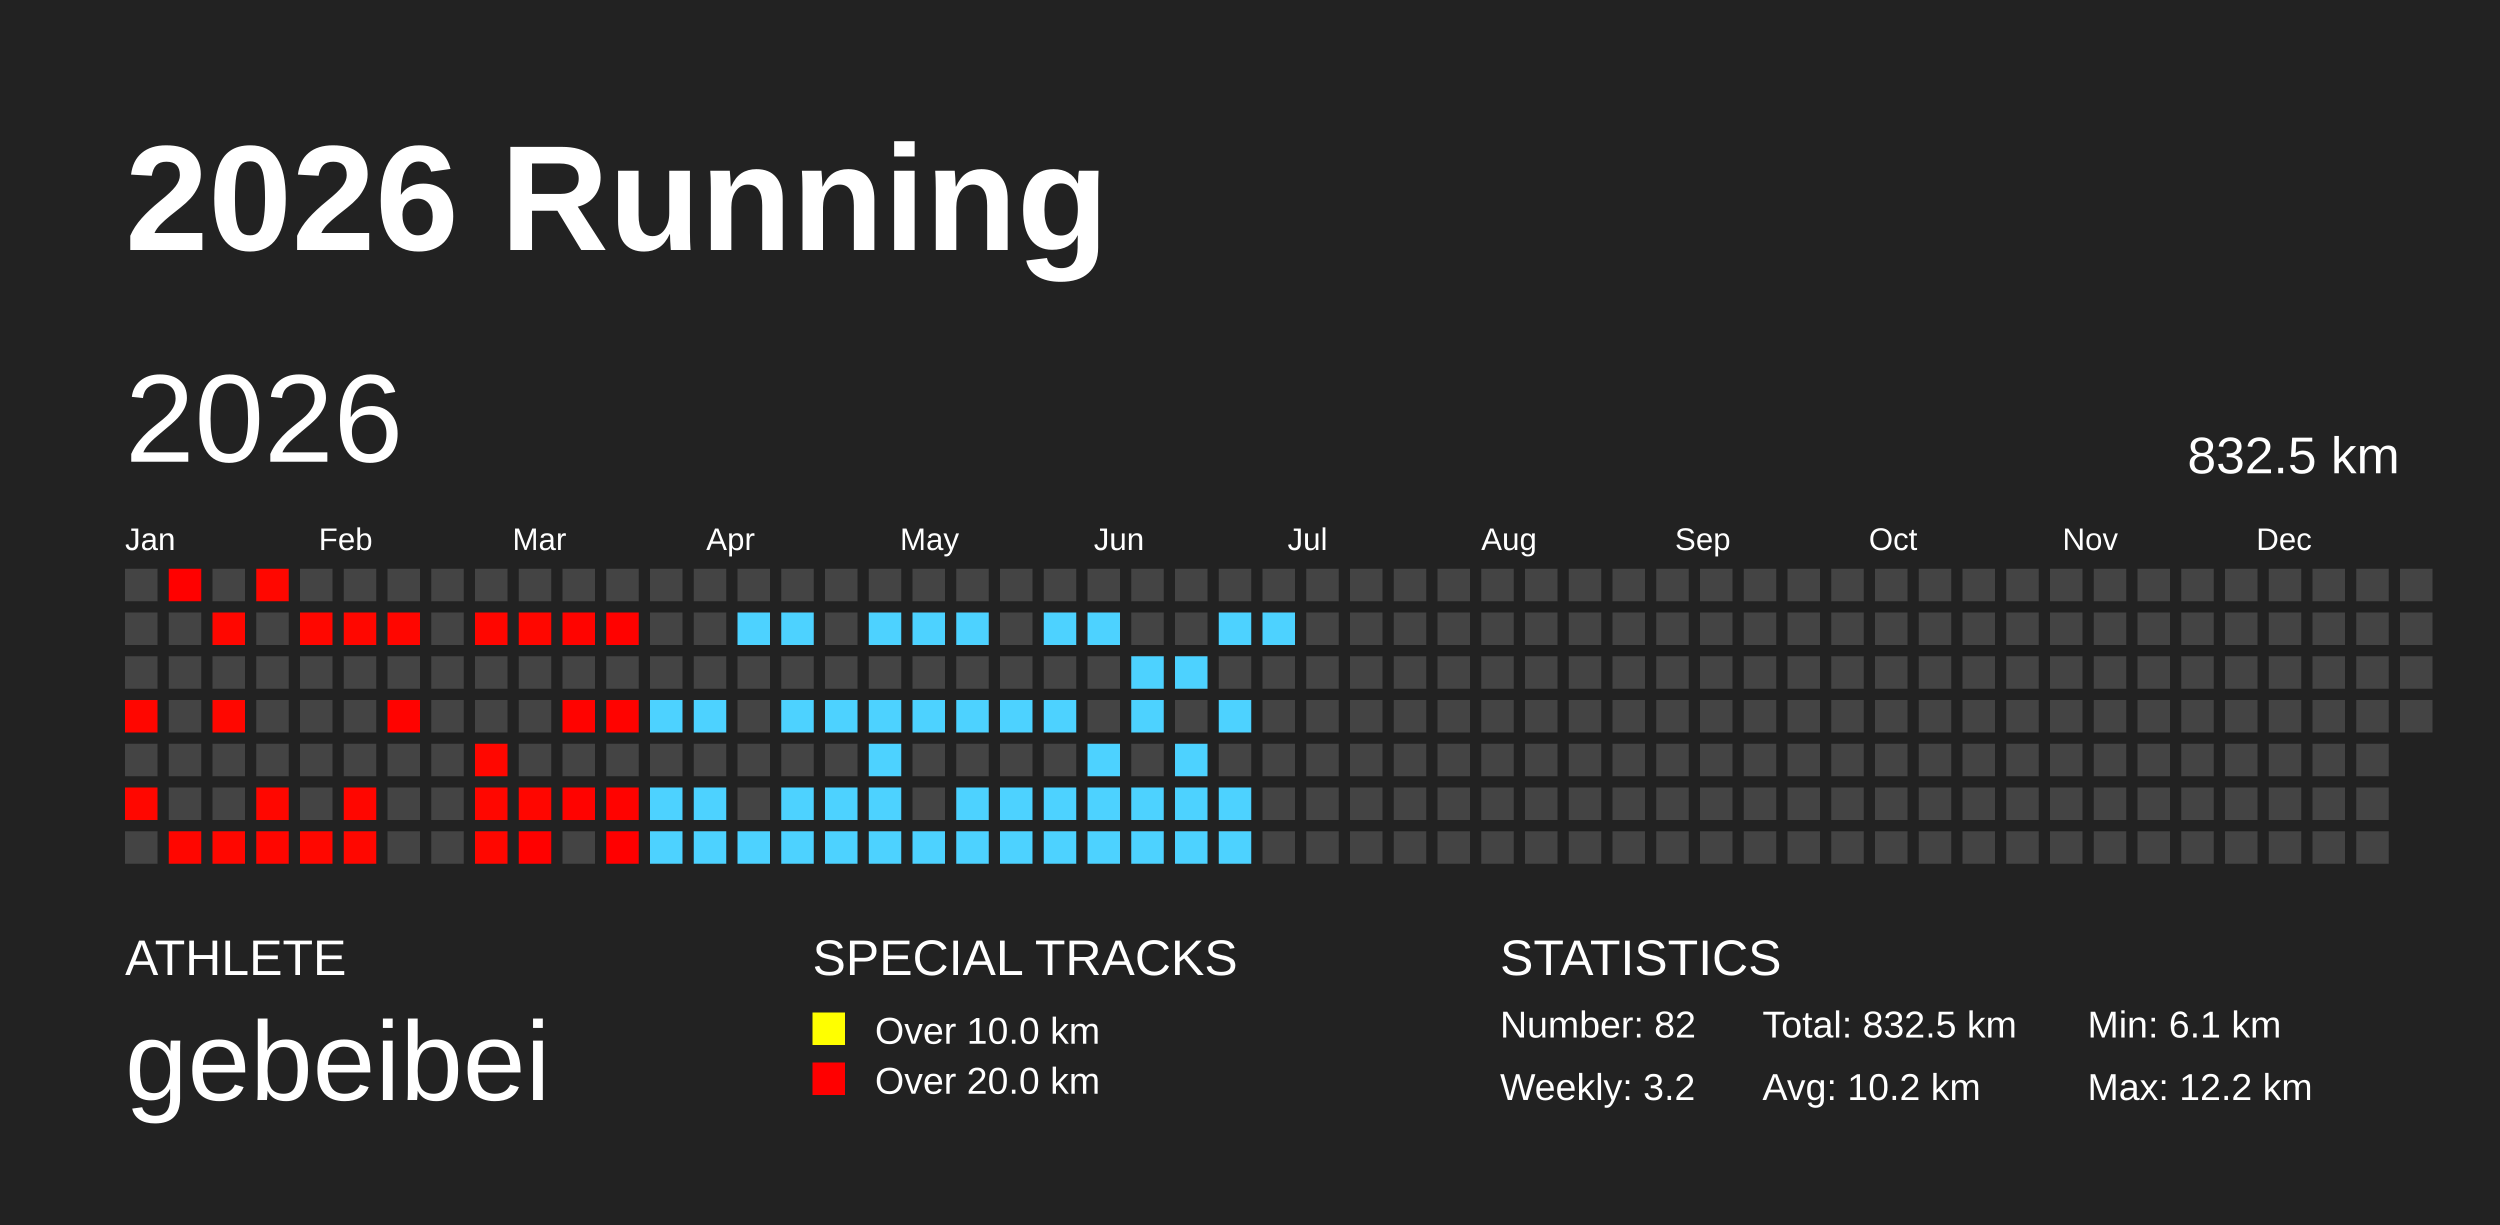
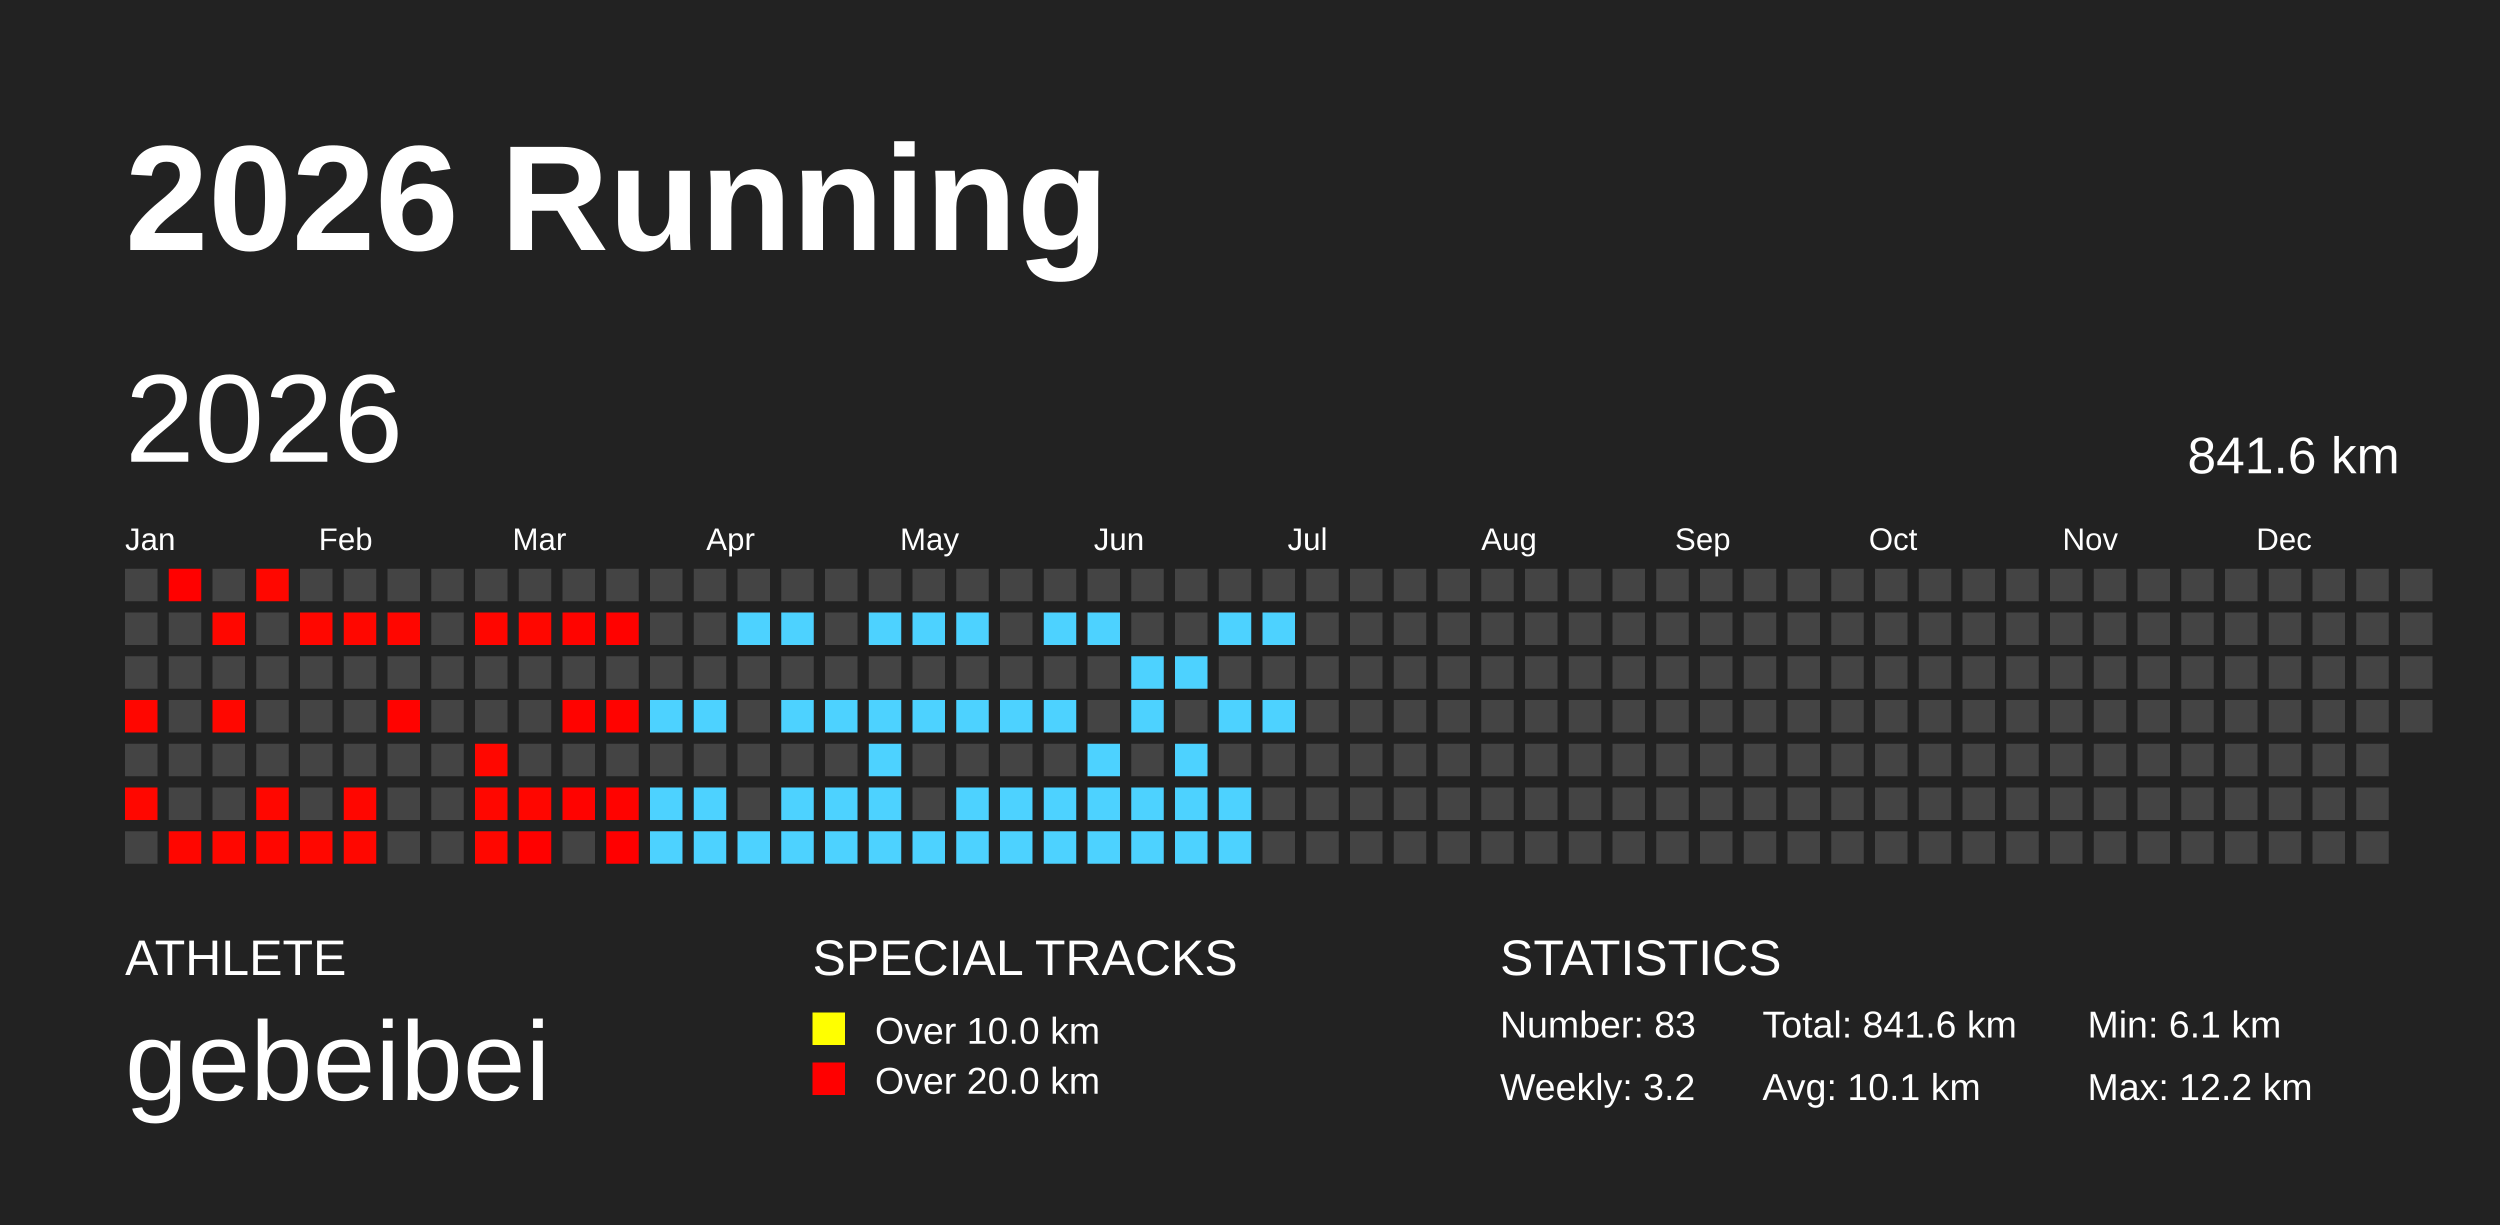
<svg xmlns="http://www.w3.org/2000/svg" baseProfile="full" height="98mm" version="1.1" viewBox="0,0,200,98" width="200mm">
  <defs />
  <rect fill="#222222" height="98" width="200" x="0" y="0" />
  <text fill="#FFFFFF" style="font-size:12px; font-family:Arial; font-weight:bold;" x="10" y="20">2026 Running</text>
  <text fill="#FFFFFF" style="font-size:4px; font-family:Arial" x="10" y="78">ATHLETE</text>
  <text fill="#FFFFFF" style="font-size:9px; font-family:Arial" x="10" y="88">gebeibei</text>
  <text fill="#FFFFFF" style="font-size:4px; font-family:Arial" x="65" y="78">SPECIAL TRACKS</text>
  <rect fill="yellow" height="2.6" width="2.6" x="65" y="81" />
  <text fill="#FFFFFF" style="font-size:3px; font-family:Arial" x="70" y="83.5">Over 10.0 km</text>
  <rect fill="red" height="2.6" width="2.6" x="65" y="85" />
  <text fill="#FFFFFF" style="font-size:3px; font-family:Arial" x="70" y="87.5">Over 20.0 km</text>
  <text fill="#FFFFFF" style="font-size:4px; font-family:Arial" x="120" y="78">STATISTICS</text>
-   <text fill="#FFFFFF" style="font-size:3px; font-family:Arial" x="120" y="83">Number: 82</text>
+   <text fill="#FFFFFF" style="font-size:3px; font-family:Arial" x="120" y="83">Number: 83</text>
  <text fill="#FFFFFF" style="font-size:3px; font-family:Arial" x="120" y="88">Weekly: 3.2</text>
-   <text fill="#FFFFFF" style="font-size:3px; font-family:Arial" x="141" y="83">Total: 832.5 km</text>
-   <text fill="#FFFFFF" style="font-size:3px; font-family:Arial" x="141" y="88">Avg: 10.2 km</text>
+   <text fill="#FFFFFF" style="font-size:3px; font-family:Arial" x="141" y="83">Total: 841.6 km</text>
+   <text fill="#FFFFFF" style="font-size:3px; font-family:Arial" x="141" y="88">Avg: 10.1 km</text>
  <text fill="#FFFFFF" style="font-size:3px; font-family:Arial" x="167" y="83">Min: 6.1 km</text>
  <text fill="#FFFFFF" style="font-size:3px; font-family:Arial" x="167" y="88">Max: 12.2 km</text>
  <text dominant-baseline="hanging" fill="#FFFFFF" style="font-size:10.0px; font-family:Arial;" x="10" y="30">2026</text>
-   <text dominant-baseline="hanging" fill="#FFFFFF" style="font-size:4.125px; font-family:Arial;" x="175" y="35">832.5 km</text>
+   <text dominant-baseline="hanging" fill="#FFFFFF" style="font-size:4.125px; font-family:Arial;" x="175" y="35">841.6 km</text>
  <text fill="#FFFFFF" style="font-size:2.5px; font-family:Arial" x="10.0" y="44">Jan</text>
  <text fill="#FFFFFF" style="font-size:2.5px; font-family:Arial" x="25.5" y="44">Feb</text>
  <text fill="#FFFFFF" style="font-size:2.5px; font-family:Arial" x="41.0" y="44">Mar</text>
  <text fill="#FFFFFF" style="font-size:2.5px; font-family:Arial" x="56.5" y="44">Apr</text>
  <text fill="#FFFFFF" style="font-size:2.5px; font-family:Arial" x="72.0" y="44">May</text>
  <text fill="#FFFFFF" style="font-size:2.5px; font-family:Arial" x="87.5" y="44">Jun</text>
  <text fill="#FFFFFF" style="font-size:2.5px; font-family:Arial" x="103.0" y="44">Jul</text>
  <text fill="#FFFFFF" style="font-size:2.5px; font-family:Arial" x="118.5" y="44">Aug</text>
  <text fill="#FFFFFF" style="font-size:2.5px; font-family:Arial" x="134.0" y="44">Sep</text>
  <text fill="#FFFFFF" style="font-size:2.5px; font-family:Arial" x="149.5" y="44">Oct</text>
  <text fill="#FFFFFF" style="font-size:2.5px; font-family:Arial" x="165.0" y="44">Nov</text>
  <text fill="#FFFFFF" style="font-size:2.5px; font-family:Arial" x="180.5" y="44">Dec</text>
  <rect fill="#444444" height="2.6" width="2.6" x="10.0" y="45.5" />
  <rect fill="#444444" height="2.6" width="2.6" x="10.0" y="49.0" />
  <rect fill="#444444" height="2.6" width="2.6" x="10.0" y="52.5" />
  <rect fill="#ff0600" height="2.6" width="2.6" x="10.0" y="56.0" />
  <rect fill="#444444" height="2.6" width="2.6" x="10.0" y="59.5" />
  <rect fill="#ff0700" height="2.6" width="2.6" x="10.0" y="63.0" />
  <rect fill="#444444" height="2.6" width="2.6" x="10.0" y="66.5" />
  <rect fill="#ff0100" height="2.6" width="2.6" x="13.5" y="45.5" />
  <rect fill="#444444" height="2.6" width="2.6" x="13.5" y="49.0" />
  <rect fill="#444444" height="2.6" width="2.6" x="13.5" y="52.5" />
  <rect fill="#444444" height="2.6" width="2.6" x="13.5" y="56.0" />
  <rect fill="#444444" height="2.6" width="2.6" x="13.5" y="59.5" />
  <rect fill="#444444" height="2.6" width="2.6" x="13.5" y="63.0" />
  <rect fill="#ff0600" height="2.6" width="2.6" x="13.5" y="66.5" />
  <rect fill="#444444" height="2.6" width="2.6" x="17.0" y="45.5" />
  <rect fill="#ff0700" height="2.6" width="2.6" x="17.0" y="49.0" />
  <rect fill="#444444" height="2.6" width="2.6" x="17.0" y="52.5" />
  <rect fill="#ff0700" height="2.6" width="2.6" x="17.0" y="56.0" />
  <rect fill="#444444" height="2.6" width="2.6" x="17.0" y="59.5" />
  <rect fill="#444444" height="2.6" width="2.6" x="17.0" y="63.0" />
  <rect fill="#ff0700" height="2.6" width="2.6" x="17.0" y="66.5" />
  <rect fill="#ff0700" height="2.6" width="2.6" x="20.5" y="45.5" />
  <rect fill="#444444" height="2.6" width="2.6" x="20.5" y="49.0" />
  <rect fill="#444444" height="2.6" width="2.6" x="20.5" y="52.5" />
  <rect fill="#444444" height="2.6" width="2.6" x="20.5" y="56.0" />
  <rect fill="#444444" height="2.6" width="2.6" x="20.5" y="59.5" />
  <rect fill="#ff0700" height="2.6" width="2.6" x="20.5" y="63.0" />
  <rect fill="#ff0600" height="2.6" width="2.6" x="20.5" y="66.5" />
  <rect fill="#444444" height="2.6" width="2.6" x="24.0" y="45.5" />
  <rect fill="#ff0700" height="2.6" width="2.6" x="24.0" y="49.0" />
  <rect fill="#444444" height="2.6" width="2.6" x="24.0" y="52.5" />
  <rect fill="#444444" height="2.6" width="2.6" x="24.0" y="56.0" />
  <rect fill="#444444" height="2.6" width="2.6" x="24.0" y="59.5" />
  <rect fill="#444444" height="2.6" width="2.6" x="24.0" y="63.0" />
  <rect fill="#ff0700" height="2.6" width="2.6" x="24.0" y="66.5" />
  <rect fill="#444444" height="2.6" width="2.6" x="27.5" y="45.5" />
  <rect fill="#ff0700" height="2.6" width="2.6" x="27.5" y="49.0" />
  <rect fill="#444444" height="2.6" width="2.6" x="27.5" y="52.5" />
  <rect fill="#444444" height="2.6" width="2.6" x="27.5" y="56.0" />
  <rect fill="#444444" height="2.6" width="2.6" x="27.5" y="59.5" />
  <rect fill="#ff0600" height="2.6" width="2.6" x="27.5" y="63.0" />
  <rect fill="#ff0700" height="2.6" width="2.6" x="27.5" y="66.5" />
  <rect fill="#444444" height="2.6" width="2.6" x="31.0" y="45.5" />
  <rect fill="#ff0600" height="2.6" width="2.6" x="31.0" y="49.0" />
  <rect fill="#444444" height="2.6" width="2.6" x="31.0" y="52.5" />
  <rect fill="#ff0300" height="2.6" width="2.6" x="31.0" y="56.0" />
  <rect fill="#444444" height="2.6" width="2.6" x="31.0" y="59.5" />
  <rect fill="#444444" height="2.6" width="2.6" x="31.0" y="63.0" />
  <rect fill="#444444" height="2.6" width="2.6" x="31.0" y="66.5" />
  <rect fill="#444444" height="2.6" width="2.6" x="34.5" y="45.5" />
  <rect fill="#444444" height="2.6" width="2.6" x="34.5" y="49.0" />
  <rect fill="#444444" height="2.6" width="2.6" x="34.5" y="52.5" />
  <rect fill="#444444" height="2.6" width="2.6" x="34.5" y="56.0" />
  <rect fill="#444444" height="2.6" width="2.6" x="34.5" y="59.5" />
  <rect fill="#444444" height="2.6" width="2.6" x="34.5" y="63.0" />
  <rect fill="#444444" height="2.6" width="2.6" x="34.5" y="66.5" />
  <rect fill="#444444" height="2.6" width="2.6" x="38.0" y="45.5" />
  <rect fill="#ff0600" height="2.6" width="2.6" x="38.0" y="49.0" />
  <rect fill="#444444" height="2.6" width="2.6" x="38.0" y="52.5" />
  <rect fill="#444444" height="2.6" width="2.6" x="38.0" y="56.0" />
  <rect fill="#ff0700" height="2.6" width="2.6" x="38.0" y="59.5" />
  <rect fill="#ff0700" height="2.6" width="2.6" x="38.0" y="63.0" />
  <rect fill="#ff0700" height="2.6" width="2.6" x="38.0" y="66.5" />
  <rect fill="#444444" height="2.6" width="2.6" x="41.5" y="45.5" />
  <rect fill="#ff0700" height="2.6" width="2.6" x="41.5" y="49.0" />
  <rect fill="#444444" height="2.6" width="2.6" x="41.5" y="52.5" />
  <rect fill="#444444" height="2.6" width="2.6" x="41.5" y="56.0" />
  <rect fill="#444444" height="2.6" width="2.6" x="41.5" y="59.5" />
  <rect fill="#ff0600" height="2.6" width="2.6" x="41.5" y="63.0" />
  <rect fill="#ff0100" height="2.6" width="2.6" x="41.5" y="66.5" />
  <rect fill="#444444" height="2.6" width="2.6" x="45.0" y="45.5" />
  <rect fill="#ff0400" height="2.6" width="2.6" x="45.0" y="49.0" />
  <rect fill="#444444" height="2.6" width="2.6" x="45.0" y="52.5" />
  <rect fill="#ff0300" height="2.6" width="2.6" x="45.0" y="56.0" />
  <rect fill="#444444" height="2.6" width="2.6" x="45.0" y="59.5" />
  <rect fill="#ff0300" height="2.6" width="2.6" x="45.0" y="63.0" />
  <rect fill="#444444" height="2.6" width="2.6" x="45.0" y="66.5" />
  <rect fill="#444444" height="2.6" width="2.6" x="48.5" y="45.5" />
  <rect fill="#ff0200" height="2.6" width="2.6" x="48.5" y="49.0" />
  <rect fill="#444444" height="2.6" width="2.6" x="48.5" y="52.5" />
  <rect fill="#ff0300" height="2.6" width="2.6" x="48.5" y="56.0" />
  <rect fill="#444444" height="2.6" width="2.6" x="48.5" y="59.5" />
  <rect fill="#ff0300" height="2.6" width="2.6" x="48.5" y="63.0" />
  <rect fill="#ff0000" height="2.6" width="2.6" x="48.5" y="66.5" />
  <rect fill="#444444" height="2.6" width="2.6" x="52.0" y="45.5" />
  <rect fill="#444444" height="2.6" width="2.6" x="52.0" y="49.0" />
  <rect fill="#444444" height="2.6" width="2.6" x="52.0" y="52.5" />
  <rect fill="#4dd2ff" height="2.6" width="2.6" x="52.0" y="56.0" />
  <rect fill="#444444" height="2.6" width="2.6" x="52.0" y="59.5" />
  <rect fill="#4dd2ff" height="2.6" width="2.6" x="52.0" y="63.0" />
  <rect fill="#4dd2ff" height="2.6" width="2.6" x="52.0" y="66.5" />
  <rect fill="#444444" height="2.6" width="2.6" x="55.5" y="45.5" />
  <rect fill="#444444" height="2.6" width="2.6" x="55.5" y="49.0" />
  <rect fill="#444444" height="2.6" width="2.6" x="55.5" y="52.5" />
  <rect fill="#4dd2ff" height="2.6" width="2.6" x="55.5" y="56.0" />
  <rect fill="#444444" height="2.6" width="2.6" x="55.5" y="59.5" />
  <rect fill="#4dd2ff" height="2.6" width="2.6" x="55.5" y="63.0" />
  <rect fill="#4dd2ff" height="2.6" width="2.6" x="55.5" y="66.5" />
  <rect fill="#444444" height="2.6" width="2.6" x="59.0" y="45.5" />
  <rect fill="#4dd2ff" height="2.6" width="2.6" x="59.0" y="49.0" />
  <rect fill="#444444" height="2.6" width="2.6" x="59.0" y="52.5" />
  <rect fill="#444444" height="2.6" width="2.6" x="59.0" y="56.0" />
  <rect fill="#444444" height="2.6" width="2.6" x="59.0" y="59.5" />
  <rect fill="#444444" height="2.6" width="2.6" x="59.0" y="63.0" />
  <rect fill="#4dd2ff" height="2.6" width="2.6" x="59.0" y="66.5" />
  <rect fill="#444444" height="2.6" width="2.6" x="62.5" y="45.5" />
  <rect fill="#4dd2ff" height="2.6" width="2.6" x="62.5" y="49.0" />
  <rect fill="#444444" height="2.6" width="2.6" x="62.5" y="52.5" />
  <rect fill="#4dd2ff" height="2.6" width="2.6" x="62.5" y="56.0" />
  <rect fill="#444444" height="2.6" width="2.6" x="62.5" y="59.5" />
  <rect fill="#4dd2ff" height="2.6" width="2.6" x="62.5" y="63.0" />
  <rect fill="#4dd2ff" height="2.6" width="2.6" x="62.5" y="66.5" />
  <rect fill="#444444" height="2.6" width="2.6" x="66.0" y="45.5" />
  <rect fill="#444444" height="2.6" width="2.6" x="66.0" y="49.0" />
  <rect fill="#444444" height="2.6" width="2.6" x="66.0" y="52.5" />
  <rect fill="#4dd2ff" height="2.6" width="2.6" x="66.0" y="56.0" />
  <rect fill="#444444" height="2.6" width="2.6" x="66.0" y="59.5" />
  <rect fill="#4dd2ff" height="2.6" width="2.6" x="66.0" y="63.0" />
  <rect fill="#4dd2ff" height="2.6" width="2.6" x="66.0" y="66.5" />
  <rect fill="#444444" height="2.6" width="2.6" x="69.5" y="45.5" />
  <rect fill="#4dd2ff" height="2.6" width="2.6" x="69.5" y="49.0" />
  <rect fill="#444444" height="2.6" width="2.6" x="69.5" y="52.5" />
  <rect fill="#4dd2ff" height="2.6" width="2.6" x="69.5" y="56.0" />
  <rect fill="#4dd2ff" height="2.6" width="2.6" x="69.5" y="59.5" />
  <rect fill="#4dd2ff" height="2.6" width="2.6" x="69.5" y="63.0" />
  <rect fill="#4dd2ff" height="2.6" width="2.6" x="69.5" y="66.5" />
  <rect fill="#444444" height="2.6" width="2.6" x="73.0" y="45.5" />
  <rect fill="#4dd2ff" height="2.6" width="2.6" x="73.0" y="49.0" />
  <rect fill="#444444" height="2.6" width="2.6" x="73.0" y="52.5" />
  <rect fill="#4dd2ff" height="2.6" width="2.6" x="73.0" y="56.0" />
  <rect fill="#444444" height="2.6" width="2.6" x="73.0" y="59.5" />
  <rect fill="#444444" height="2.6" width="2.6" x="73.0" y="63.0" />
  <rect fill="#4dd2ff" height="2.6" width="2.6" x="73.0" y="66.5" />
  <rect fill="#444444" height="2.6" width="2.6" x="76.5" y="45.5" />
  <rect fill="#4dd2ff" height="2.6" width="2.6" x="76.5" y="49.0" />
  <rect fill="#444444" height="2.6" width="2.6" x="76.5" y="52.5" />
  <rect fill="#4dd2ff" height="2.6" width="2.6" x="76.5" y="56.0" />
  <rect fill="#444444" height="2.6" width="2.6" x="76.5" y="59.5" />
  <rect fill="#4dd2ff" height="2.6" width="2.6" x="76.5" y="63.0" />
  <rect fill="#4dd2ff" height="2.6" width="2.6" x="76.5" y="66.5" />
  <rect fill="#444444" height="2.6" width="2.6" x="80.0" y="45.5" />
  <rect fill="#444444" height="2.6" width="2.6" x="80.0" y="49.0" />
  <rect fill="#444444" height="2.6" width="2.6" x="80.0" y="52.5" />
  <rect fill="#4dd2ff" height="2.6" width="2.6" x="80.0" y="56.0" />
  <rect fill="#444444" height="2.6" width="2.6" x="80.0" y="59.5" />
  <rect fill="#4dd2ff" height="2.6" width="2.6" x="80.0" y="63.0" />
  <rect fill="#4dd2ff" height="2.6" width="2.6" x="80.0" y="66.5" />
  <rect fill="#444444" height="2.6" width="2.6" x="83.5" y="45.5" />
  <rect fill="#4dd2ff" height="2.6" width="2.6" x="83.5" y="49.0" />
  <rect fill="#444444" height="2.6" width="2.6" x="83.5" y="52.5" />
  <rect fill="#4dd2ff" height="2.6" width="2.6" x="83.5" y="56.0" />
  <rect fill="#444444" height="2.6" width="2.6" x="83.5" y="59.5" />
  <rect fill="#4dd2ff" height="2.6" width="2.6" x="83.5" y="63.0" />
  <rect fill="#4dd2ff" height="2.6" width="2.6" x="83.5" y="66.5" />
  <rect fill="#444444" height="2.6" width="2.6" x="87.0" y="45.5" />
  <rect fill="#4dd2ff" height="2.6" width="2.6" x="87.0" y="49.0" />
  <rect fill="#444444" height="2.6" width="2.6" x="87.0" y="52.5" />
  <rect fill="#444444" height="2.6" width="2.6" x="87.0" y="56.0" />
  <rect fill="#4dd2ff" height="2.6" width="2.6" x="87.0" y="59.5" />
  <rect fill="#4dd2ff" height="2.6" width="2.6" x="87.0" y="63.0" />
  <rect fill="#4dd2ff" height="2.6" width="2.6" x="87.0" y="66.5" />
  <rect fill="#444444" height="2.6" width="2.6" x="90.5" y="45.5" />
  <rect fill="#444444" height="2.6" width="2.6" x="90.5" y="49.0" />
  <rect fill="#4dd2ff" height="2.6" width="2.6" x="90.5" y="52.5" />
  <rect fill="#4dd2ff" height="2.6" width="2.6" x="90.5" y="56.0" />
  <rect fill="#444444" height="2.6" width="2.6" x="90.5" y="59.5" />
  <rect fill="#4dd2ff" height="2.6" width="2.6" x="90.5" y="63.0" />
  <rect fill="#4dd2ff" height="2.6" width="2.6" x="90.5" y="66.5" />
  <rect fill="#444444" height="2.6" width="2.6" x="94.0" y="45.5" />
  <rect fill="#444444" height="2.6" width="2.6" x="94.0" y="49.0" />
  <rect fill="#4dd2ff" height="2.6" width="2.6" x="94.0" y="52.5" />
  <rect fill="#444444" height="2.6" width="2.6" x="94.0" y="56.0" />
  <rect fill="#4dd2ff" height="2.6" width="2.6" x="94.0" y="59.5" />
  <rect fill="#4dd2ff" height="2.6" width="2.6" x="94.0" y="63.0" />
  <rect fill="#4dd2ff" height="2.6" width="2.6" x="94.0" y="66.5" />
  <rect fill="#444444" height="2.6" width="2.6" x="97.5" y="45.5" />
  <rect fill="#4dd2ff" height="2.6" width="2.6" x="97.5" y="49.0" />
  <rect fill="#444444" height="2.6" width="2.6" x="97.5" y="52.5" />
  <rect fill="#4dd2ff" height="2.6" width="2.6" x="97.5" y="56.0" />
  <rect fill="#444444" height="2.6" width="2.6" x="97.5" y="59.5" />
  <rect fill="#4dd2ff" height="2.6" width="2.6" x="97.5" y="63.0" />
  <rect fill="#4dd2ff" height="2.6" width="2.6" x="97.5" y="66.5" />
  <rect fill="#444444" height="2.6" width="2.6" x="101.0" y="45.5" />
  <rect fill="#4dd2ff" height="2.6" width="2.6" x="101.0" y="49.0" />
  <rect fill="#444444" height="2.6" width="2.6" x="101.0" y="52.5" />
-   <rect fill="#444444" height="2.6" width="2.6" x="101.0" y="56.0" />
+   <rect fill="#4dd2ff" height="2.6" width="2.6" x="101.0" y="56.0" />
  <rect fill="#444444" height="2.6" width="2.6" x="101.0" y="59.5" />
  <rect fill="#444444" height="2.6" width="2.6" x="101.0" y="63.0" />
  <rect fill="#444444" height="2.6" width="2.6" x="101.0" y="66.5" />
  <rect fill="#444444" height="2.6" width="2.6" x="104.5" y="45.5" />
  <rect fill="#444444" height="2.6" width="2.6" x="104.5" y="49.0" />
  <rect fill="#444444" height="2.6" width="2.6" x="104.5" y="52.5" />
  <rect fill="#444444" height="2.6" width="2.6" x="104.5" y="56.0" />
  <rect fill="#444444" height="2.6" width="2.6" x="104.5" y="59.5" />
  <rect fill="#444444" height="2.6" width="2.6" x="104.5" y="63.0" />
  <rect fill="#444444" height="2.6" width="2.6" x="104.5" y="66.5" />
  <rect fill="#444444" height="2.6" width="2.6" x="108.0" y="45.5" />
  <rect fill="#444444" height="2.6" width="2.6" x="108.0" y="49.0" />
  <rect fill="#444444" height="2.6" width="2.6" x="108.0" y="52.5" />
  <rect fill="#444444" height="2.6" width="2.6" x="108.0" y="56.0" />
  <rect fill="#444444" height="2.6" width="2.6" x="108.0" y="59.5" />
  <rect fill="#444444" height="2.6" width="2.6" x="108.0" y="63.0" />
  <rect fill="#444444" height="2.6" width="2.6" x="108.0" y="66.5" />
  <rect fill="#444444" height="2.6" width="2.6" x="111.5" y="45.5" />
  <rect fill="#444444" height="2.6" width="2.6" x="111.5" y="49.0" />
  <rect fill="#444444" height="2.6" width="2.6" x="111.5" y="52.5" />
  <rect fill="#444444" height="2.6" width="2.6" x="111.5" y="56.0" />
  <rect fill="#444444" height="2.6" width="2.6" x="111.5" y="59.5" />
  <rect fill="#444444" height="2.6" width="2.6" x="111.5" y="63.0" />
  <rect fill="#444444" height="2.6" width="2.6" x="111.5" y="66.5" />
  <rect fill="#444444" height="2.6" width="2.6" x="115.0" y="45.5" />
  <rect fill="#444444" height="2.6" width="2.6" x="115.0" y="49.0" />
  <rect fill="#444444" height="2.6" width="2.6" x="115.0" y="52.5" />
  <rect fill="#444444" height="2.6" width="2.6" x="115.0" y="56.0" />
  <rect fill="#444444" height="2.6" width="2.6" x="115.0" y="59.5" />
  <rect fill="#444444" height="2.6" width="2.6" x="115.0" y="63.0" />
  <rect fill="#444444" height="2.6" width="2.6" x="115.0" y="66.5" />
  <rect fill="#444444" height="2.6" width="2.6" x="118.5" y="45.5" />
  <rect fill="#444444" height="2.6" width="2.6" x="118.5" y="49.0" />
  <rect fill="#444444" height="2.6" width="2.6" x="118.5" y="52.5" />
  <rect fill="#444444" height="2.6" width="2.6" x="118.5" y="56.0" />
  <rect fill="#444444" height="2.6" width="2.6" x="118.5" y="59.5" />
  <rect fill="#444444" height="2.6" width="2.6" x="118.5" y="63.0" />
  <rect fill="#444444" height="2.6" width="2.6" x="118.5" y="66.5" />
  <rect fill="#444444" height="2.6" width="2.6" x="122.0" y="45.5" />
  <rect fill="#444444" height="2.6" width="2.6" x="122.0" y="49.0" />
  <rect fill="#444444" height="2.6" width="2.6" x="122.0" y="52.5" />
  <rect fill="#444444" height="2.6" width="2.6" x="122.0" y="56.0" />
  <rect fill="#444444" height="2.6" width="2.6" x="122.0" y="59.5" />
  <rect fill="#444444" height="2.6" width="2.6" x="122.0" y="63.0" />
  <rect fill="#444444" height="2.6" width="2.6" x="122.0" y="66.5" />
  <rect fill="#444444" height="2.6" width="2.6" x="125.5" y="45.5" />
  <rect fill="#444444" height="2.6" width="2.6" x="125.5" y="49.0" />
  <rect fill="#444444" height="2.6" width="2.6" x="125.5" y="52.5" />
  <rect fill="#444444" height="2.6" width="2.6" x="125.5" y="56.0" />
  <rect fill="#444444" height="2.6" width="2.6" x="125.5" y="59.5" />
  <rect fill="#444444" height="2.6" width="2.6" x="125.5" y="63.0" />
  <rect fill="#444444" height="2.6" width="2.6" x="125.5" y="66.5" />
  <rect fill="#444444" height="2.6" width="2.6" x="129.0" y="45.5" />
  <rect fill="#444444" height="2.6" width="2.6" x="129.0" y="49.0" />
  <rect fill="#444444" height="2.6" width="2.6" x="129.0" y="52.5" />
  <rect fill="#444444" height="2.6" width="2.6" x="129.0" y="56.0" />
  <rect fill="#444444" height="2.6" width="2.6" x="129.0" y="59.5" />
  <rect fill="#444444" height="2.6" width="2.6" x="129.0" y="63.0" />
  <rect fill="#444444" height="2.6" width="2.6" x="129.0" y="66.5" />
  <rect fill="#444444" height="2.6" width="2.6" x="132.5" y="45.5" />
  <rect fill="#444444" height="2.6" width="2.6" x="132.5" y="49.0" />
  <rect fill="#444444" height="2.6" width="2.6" x="132.5" y="52.5" />
  <rect fill="#444444" height="2.6" width="2.6" x="132.5" y="56.0" />
  <rect fill="#444444" height="2.6" width="2.6" x="132.5" y="59.5" />
  <rect fill="#444444" height="2.6" width="2.6" x="132.5" y="63.0" />
  <rect fill="#444444" height="2.6" width="2.6" x="132.5" y="66.5" />
  <rect fill="#444444" height="2.6" width="2.6" x="136.0" y="45.5" />
  <rect fill="#444444" height="2.6" width="2.6" x="136.0" y="49.0" />
  <rect fill="#444444" height="2.6" width="2.6" x="136.0" y="52.5" />
  <rect fill="#444444" height="2.6" width="2.6" x="136.0" y="56.0" />
  <rect fill="#444444" height="2.6" width="2.6" x="136.0" y="59.5" />
  <rect fill="#444444" height="2.6" width="2.6" x="136.0" y="63.0" />
  <rect fill="#444444" height="2.6" width="2.6" x="136.0" y="66.5" />
  <rect fill="#444444" height="2.6" width="2.6" x="139.5" y="45.5" />
  <rect fill="#444444" height="2.6" width="2.6" x="139.5" y="49.0" />
  <rect fill="#444444" height="2.6" width="2.6" x="139.5" y="52.5" />
  <rect fill="#444444" height="2.6" width="2.6" x="139.5" y="56.0" />
  <rect fill="#444444" height="2.6" width="2.6" x="139.5" y="59.5" />
  <rect fill="#444444" height="2.6" width="2.6" x="139.5" y="63.0" />
  <rect fill="#444444" height="2.6" width="2.6" x="139.5" y="66.5" />
  <rect fill="#444444" height="2.6" width="2.6" x="143.0" y="45.5" />
  <rect fill="#444444" height="2.6" width="2.6" x="143.0" y="49.0" />
  <rect fill="#444444" height="2.6" width="2.6" x="143.0" y="52.5" />
  <rect fill="#444444" height="2.6" width="2.6" x="143.0" y="56.0" />
  <rect fill="#444444" height="2.6" width="2.6" x="143.0" y="59.5" />
  <rect fill="#444444" height="2.6" width="2.6" x="143.0" y="63.0" />
  <rect fill="#444444" height="2.6" width="2.6" x="143.0" y="66.5" />
  <rect fill="#444444" height="2.6" width="2.6" x="146.5" y="45.5" />
  <rect fill="#444444" height="2.6" width="2.6" x="146.5" y="49.0" />
  <rect fill="#444444" height="2.6" width="2.6" x="146.5" y="52.5" />
  <rect fill="#444444" height="2.6" width="2.6" x="146.5" y="56.0" />
  <rect fill="#444444" height="2.6" width="2.6" x="146.5" y="59.5" />
  <rect fill="#444444" height="2.6" width="2.6" x="146.5" y="63.0" />
  <rect fill="#444444" height="2.6" width="2.6" x="146.5" y="66.5" />
  <rect fill="#444444" height="2.6" width="2.6" x="150.0" y="45.5" />
  <rect fill="#444444" height="2.6" width="2.6" x="150.0" y="49.0" />
  <rect fill="#444444" height="2.6" width="2.6" x="150.0" y="52.5" />
  <rect fill="#444444" height="2.6" width="2.6" x="150.0" y="56.0" />
  <rect fill="#444444" height="2.6" width="2.6" x="150.0" y="59.5" />
  <rect fill="#444444" height="2.6" width="2.6" x="150.0" y="63.0" />
  <rect fill="#444444" height="2.6" width="2.6" x="150.0" y="66.5" />
  <rect fill="#444444" height="2.6" width="2.6" x="153.5" y="45.5" />
  <rect fill="#444444" height="2.6" width="2.6" x="153.5" y="49.0" />
  <rect fill="#444444" height="2.6" width="2.6" x="153.5" y="52.5" />
  <rect fill="#444444" height="2.6" width="2.6" x="153.5" y="56.0" />
  <rect fill="#444444" height="2.6" width="2.6" x="153.5" y="59.5" />
  <rect fill="#444444" height="2.6" width="2.6" x="153.5" y="63.0" />
  <rect fill="#444444" height="2.6" width="2.6" x="153.5" y="66.5" />
  <rect fill="#444444" height="2.6" width="2.6" x="157.0" y="45.5" />
  <rect fill="#444444" height="2.6" width="2.6" x="157.0" y="49.0" />
  <rect fill="#444444" height="2.6" width="2.6" x="157.0" y="52.5" />
  <rect fill="#444444" height="2.6" width="2.6" x="157.0" y="56.0" />
  <rect fill="#444444" height="2.6" width="2.6" x="157.0" y="59.5" />
  <rect fill="#444444" height="2.6" width="2.6" x="157.0" y="63.0" />
  <rect fill="#444444" height="2.6" width="2.6" x="157.0" y="66.5" />
  <rect fill="#444444" height="2.6" width="2.6" x="160.5" y="45.5" />
  <rect fill="#444444" height="2.6" width="2.6" x="160.5" y="49.0" />
  <rect fill="#444444" height="2.6" width="2.6" x="160.5" y="52.5" />
  <rect fill="#444444" height="2.6" width="2.6" x="160.5" y="56.0" />
  <rect fill="#444444" height="2.6" width="2.6" x="160.5" y="59.5" />
  <rect fill="#444444" height="2.6" width="2.6" x="160.5" y="63.0" />
  <rect fill="#444444" height="2.6" width="2.6" x="160.5" y="66.5" />
  <rect fill="#444444" height="2.6" width="2.6" x="164.0" y="45.5" />
  <rect fill="#444444" height="2.6" width="2.6" x="164.0" y="49.0" />
  <rect fill="#444444" height="2.6" width="2.6" x="164.0" y="52.5" />
  <rect fill="#444444" height="2.6" width="2.6" x="164.0" y="56.0" />
  <rect fill="#444444" height="2.6" width="2.6" x="164.0" y="59.5" />
  <rect fill="#444444" height="2.6" width="2.6" x="164.0" y="63.0" />
  <rect fill="#444444" height="2.6" width="2.6" x="164.0" y="66.5" />
  <rect fill="#444444" height="2.6" width="2.6" x="167.5" y="45.5" />
  <rect fill="#444444" height="2.6" width="2.6" x="167.5" y="49.0" />
  <rect fill="#444444" height="2.6" width="2.6" x="167.5" y="52.5" />
  <rect fill="#444444" height="2.6" width="2.6" x="167.5" y="56.0" />
  <rect fill="#444444" height="2.6" width="2.6" x="167.5" y="59.5" />
  <rect fill="#444444" height="2.6" width="2.6" x="167.5" y="63.0" />
  <rect fill="#444444" height="2.6" width="2.6" x="167.5" y="66.5" />
  <rect fill="#444444" height="2.6" width="2.6" x="171.0" y="45.5" />
  <rect fill="#444444" height="2.6" width="2.6" x="171.0" y="49.0" />
  <rect fill="#444444" height="2.6" width="2.6" x="171.0" y="52.5" />
  <rect fill="#444444" height="2.6" width="2.6" x="171.0" y="56.0" />
  <rect fill="#444444" height="2.6" width="2.6" x="171.0" y="59.5" />
  <rect fill="#444444" height="2.6" width="2.6" x="171.0" y="63.0" />
  <rect fill="#444444" height="2.6" width="2.6" x="171.0" y="66.5" />
  <rect fill="#444444" height="2.6" width="2.6" x="174.5" y="45.5" />
  <rect fill="#444444" height="2.6" width="2.6" x="174.5" y="49.0" />
  <rect fill="#444444" height="2.6" width="2.6" x="174.5" y="52.5" />
  <rect fill="#444444" height="2.6" width="2.6" x="174.5" y="56.0" />
  <rect fill="#444444" height="2.6" width="2.6" x="174.5" y="59.5" />
  <rect fill="#444444" height="2.6" width="2.6" x="174.5" y="63.0" />
  <rect fill="#444444" height="2.6" width="2.6" x="174.5" y="66.5" />
  <rect fill="#444444" height="2.6" width="2.6" x="178.0" y="45.5" />
  <rect fill="#444444" height="2.6" width="2.6" x="178.0" y="49.0" />
  <rect fill="#444444" height="2.6" width="2.6" x="178.0" y="52.5" />
  <rect fill="#444444" height="2.6" width="2.6" x="178.0" y="56.0" />
  <rect fill="#444444" height="2.6" width="2.6" x="178.0" y="59.5" />
  <rect fill="#444444" height="2.6" width="2.6" x="178.0" y="63.0" />
  <rect fill="#444444" height="2.6" width="2.6" x="178.0" y="66.5" />
  <rect fill="#444444" height="2.6" width="2.6" x="181.5" y="45.5" />
  <rect fill="#444444" height="2.6" width="2.6" x="181.5" y="49.0" />
  <rect fill="#444444" height="2.6" width="2.6" x="181.5" y="52.5" />
  <rect fill="#444444" height="2.6" width="2.6" x="181.5" y="56.0" />
  <rect fill="#444444" height="2.6" width="2.6" x="181.5" y="59.5" />
  <rect fill="#444444" height="2.6" width="2.6" x="181.5" y="63.0" />
  <rect fill="#444444" height="2.6" width="2.6" x="181.5" y="66.5" />
  <rect fill="#444444" height="2.6" width="2.6" x="185.0" y="45.5" />
  <rect fill="#444444" height="2.6" width="2.6" x="185.0" y="49.0" />
  <rect fill="#444444" height="2.6" width="2.6" x="185.0" y="52.5" />
  <rect fill="#444444" height="2.6" width="2.6" x="185.0" y="56.0" />
  <rect fill="#444444" height="2.6" width="2.6" x="185.0" y="59.5" />
  <rect fill="#444444" height="2.6" width="2.6" x="185.0" y="63.0" />
  <rect fill="#444444" height="2.6" width="2.6" x="185.0" y="66.5" />
  <rect fill="#444444" height="2.6" width="2.6" x="188.5" y="45.5" />
  <rect fill="#444444" height="2.6" width="2.6" x="188.5" y="49.0" />
  <rect fill="#444444" height="2.6" width="2.6" x="188.5" y="52.5" />
  <rect fill="#444444" height="2.6" width="2.6" x="188.5" y="56.0" />
  <rect fill="#444444" height="2.6" width="2.6" x="188.5" y="59.5" />
  <rect fill="#444444" height="2.6" width="2.6" x="188.5" y="63.0" />
  <rect fill="#444444" height="2.6" width="2.6" x="188.5" y="66.5" />
  <rect fill="#444444" height="2.6" width="2.6" x="192.0" y="45.5" />
  <rect fill="#444444" height="2.6" width="2.6" x="192.0" y="49.0" />
  <rect fill="#444444" height="2.6" width="2.6" x="192.0" y="52.5" />
  <rect fill="#444444" height="2.6" width="2.6" x="192.0" y="56.0" />
</svg>
